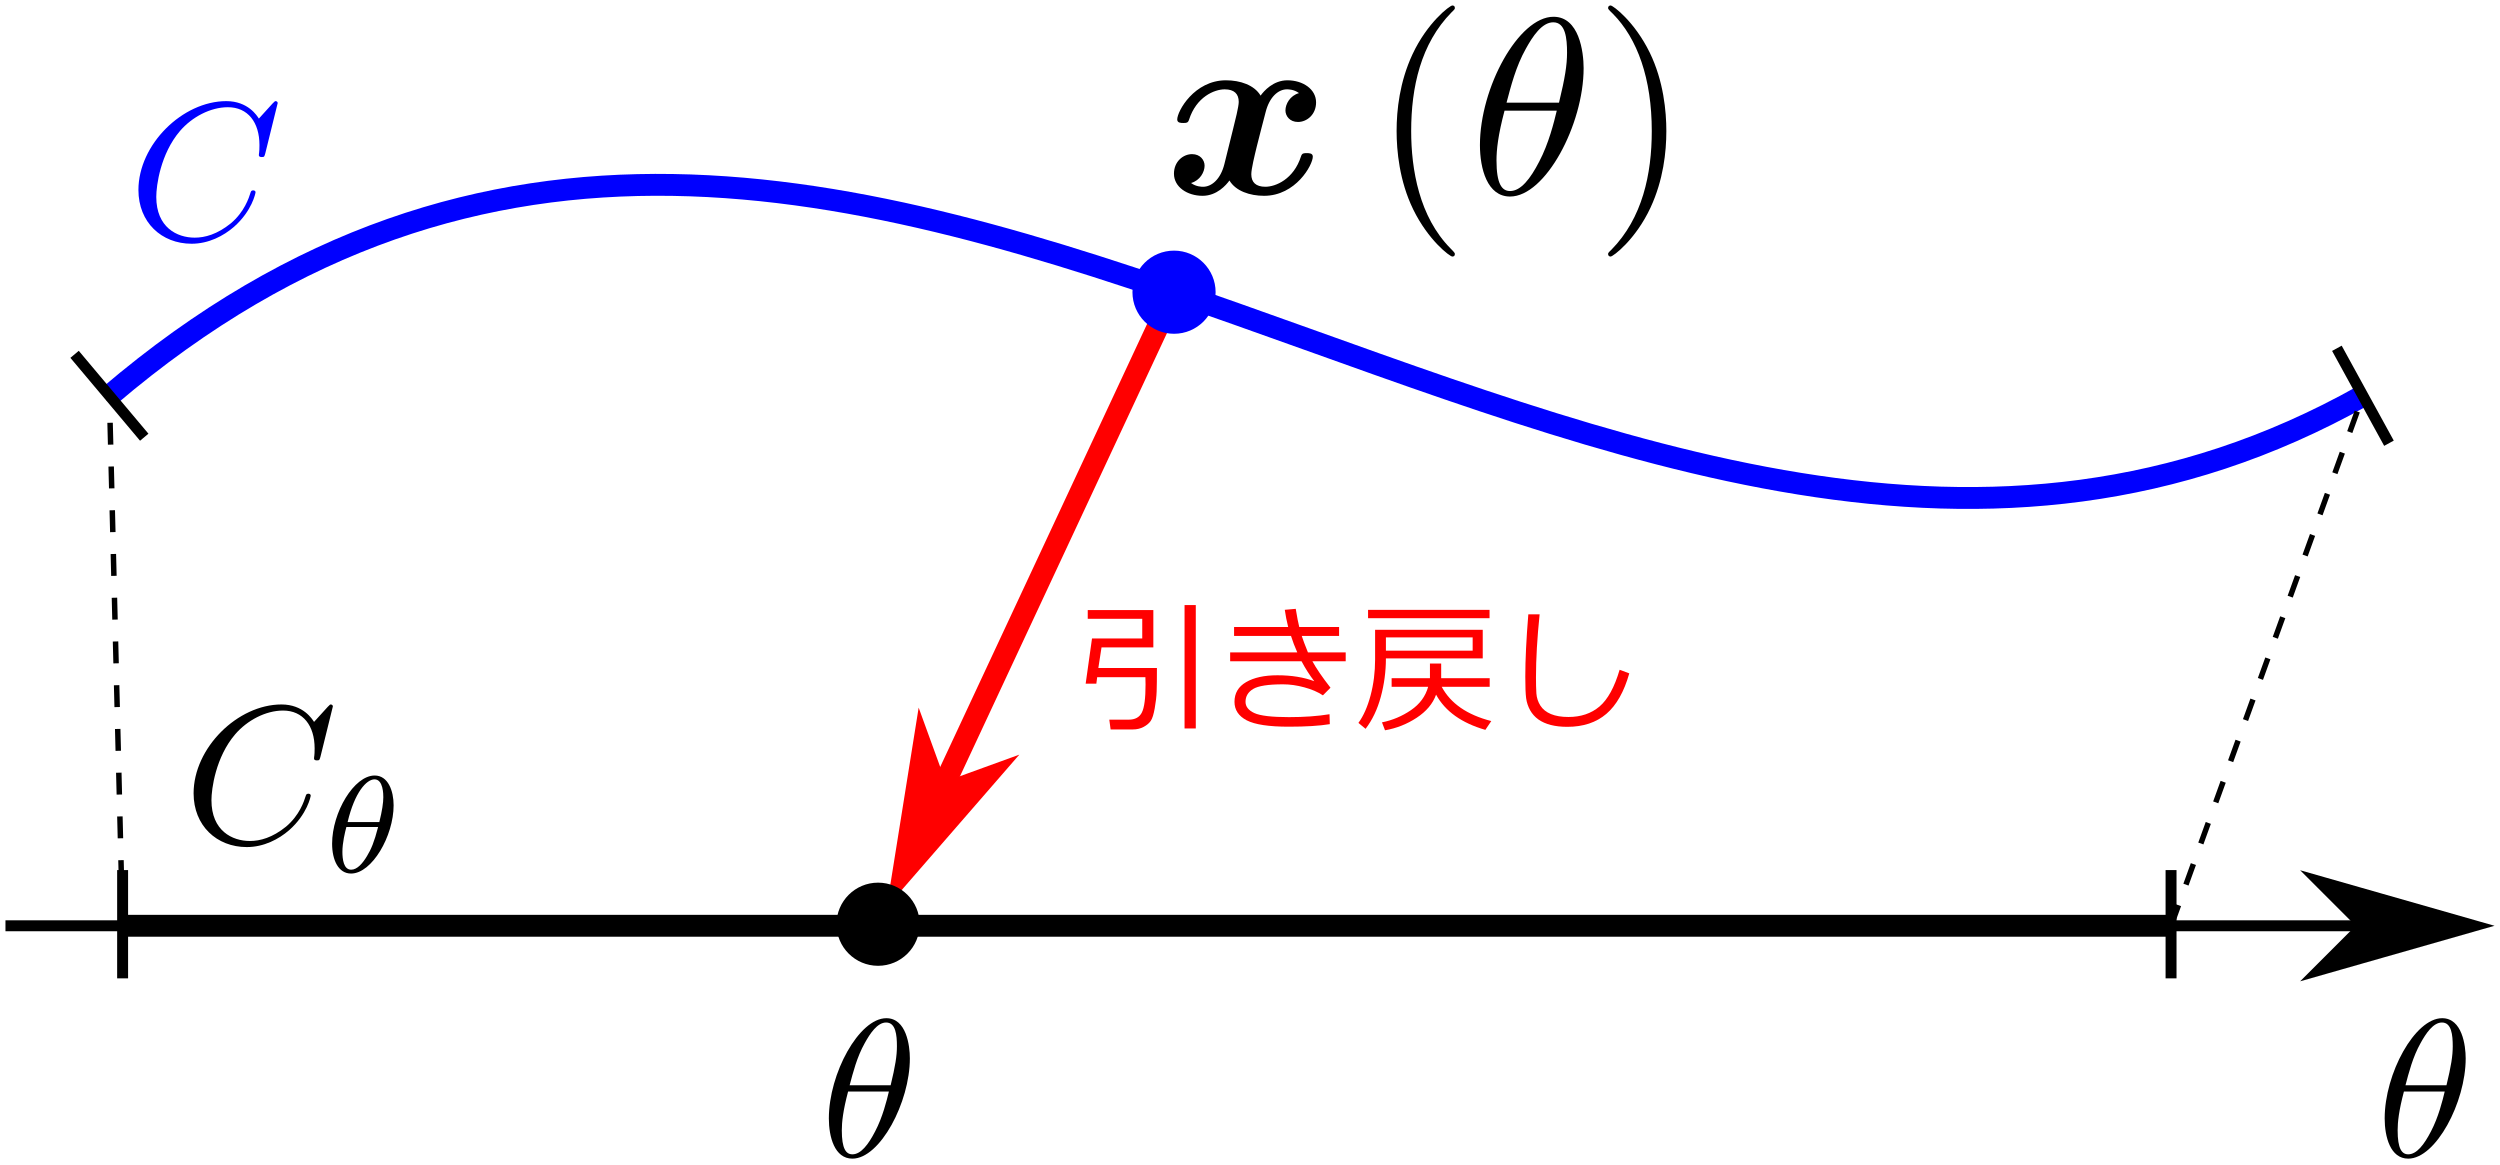
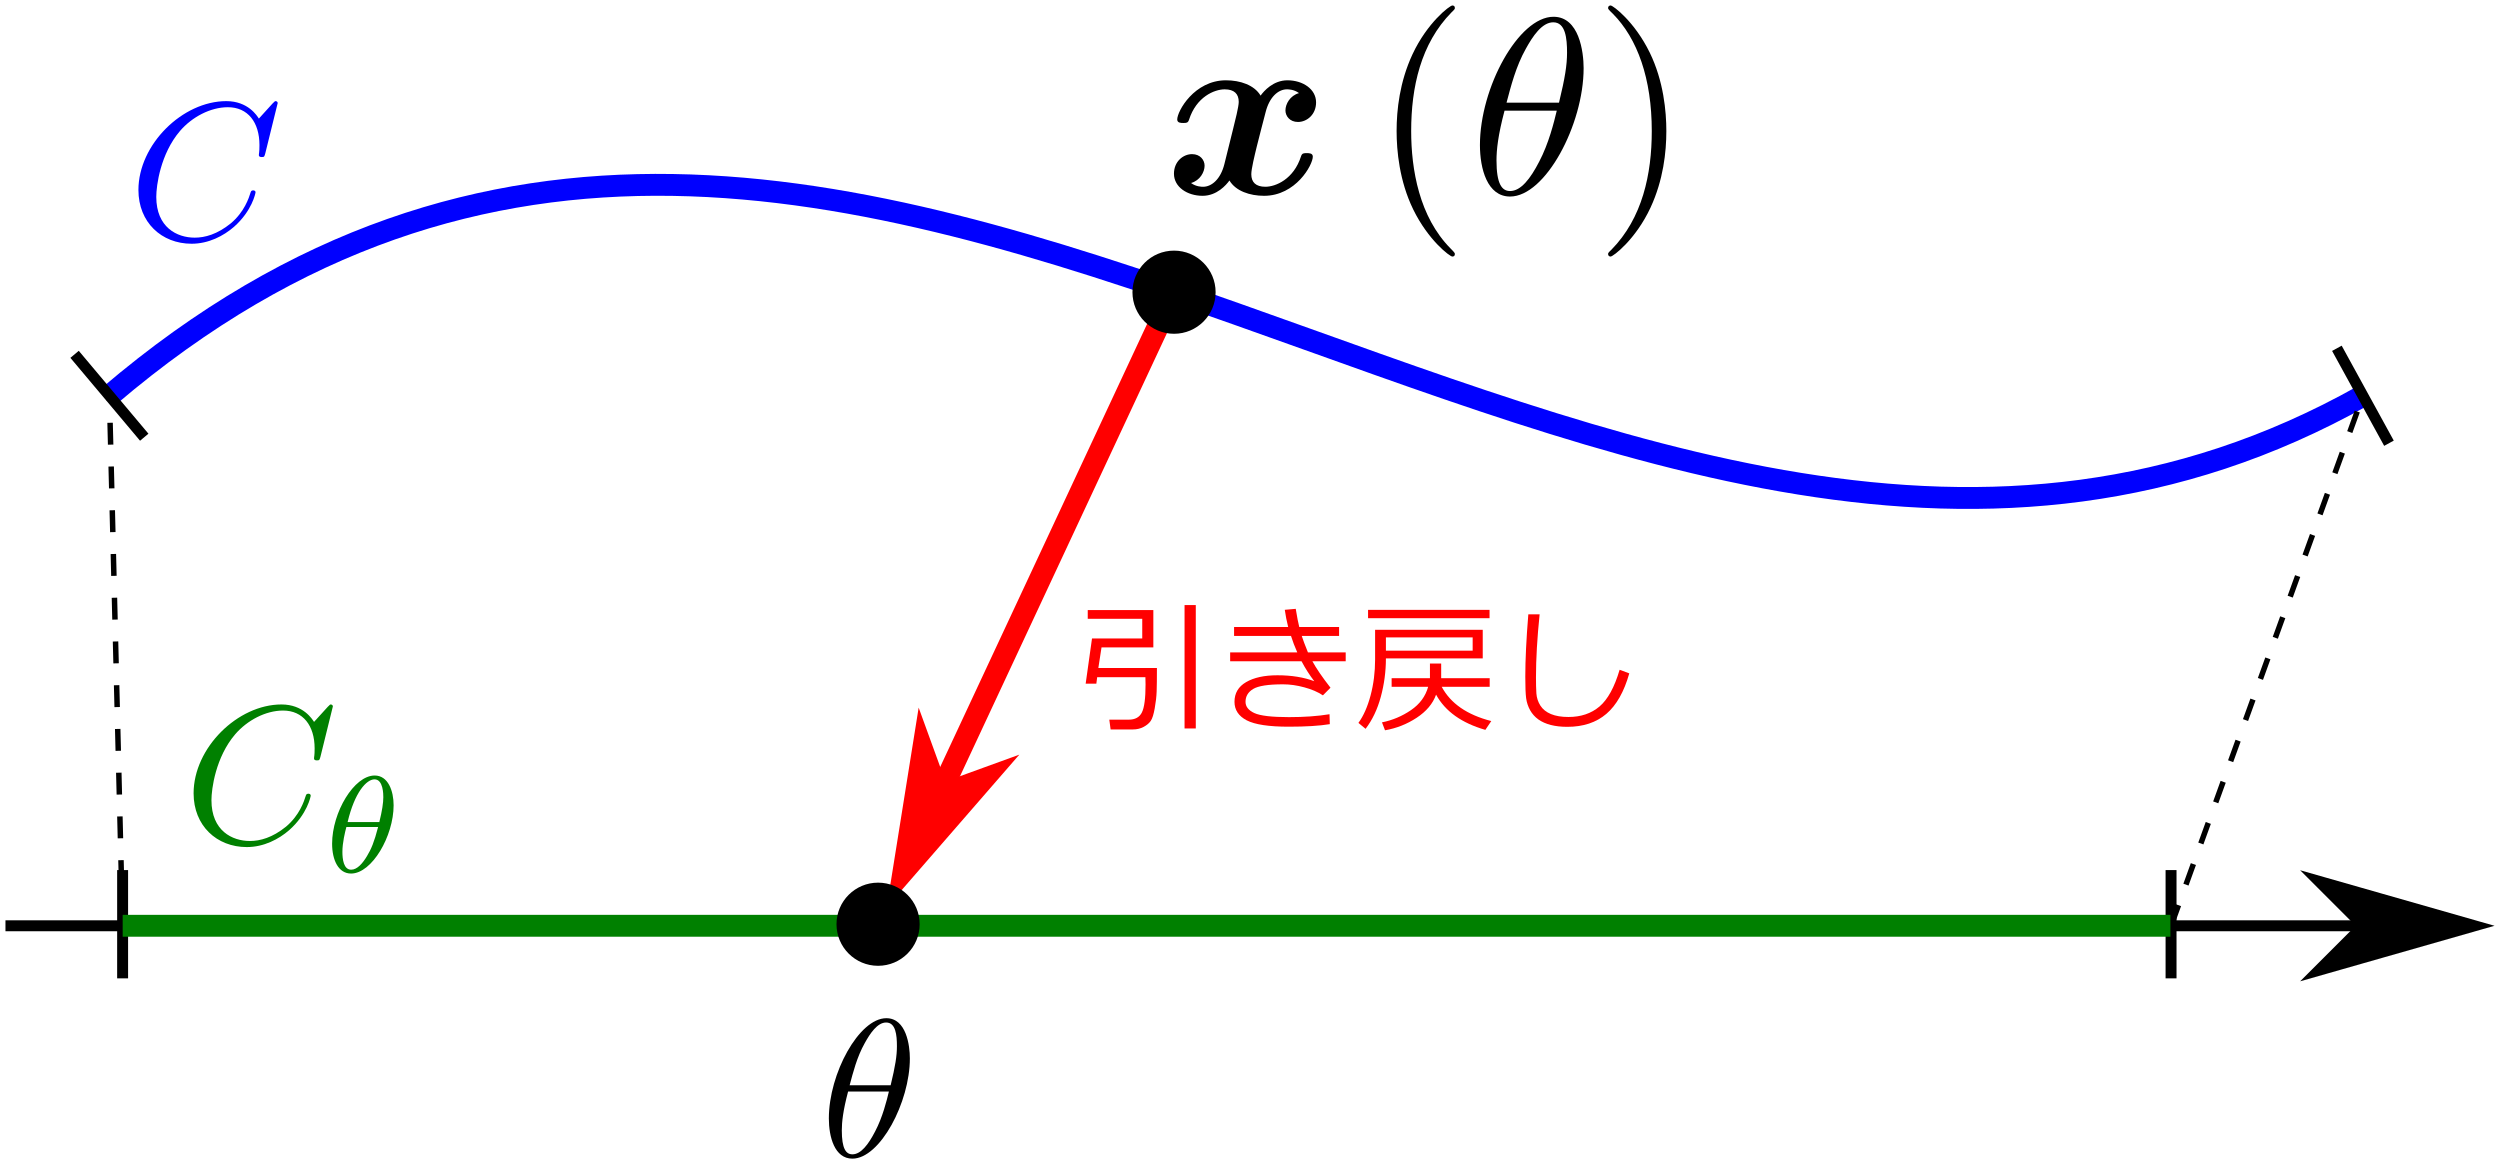
<svg xmlns="http://www.w3.org/2000/svg" width="228.554" height="106.424" version="1.1" viewBox="0 0 228.554 106.424">
  <defs>
    <marker id="Arrow1Lend" overflow="visible" orient="auto">
      <path transform="matrix(-.8 0 0 -.8 -10 0)" d="m0 0 5-5-17.5 5 17.5 5z" fill-rule="evenodd" stroke="#000" stroke-width="1pt" />
    </marker>
    <marker id="Arrow1Mend-6" overflow="visible" orient="auto">
      <path transform="matrix(-.4 0 0 -.4 -4 0)" d="m0 0 5-5-17.5 5 17.5 5z" fill="#f00" fill-rule="evenodd" stroke="#f00" stroke-width="1pt" />
    </marker>
  </defs>
  <g transform="translate(117.134 -234.1)">
    <g fill="none" shape-rendering="auto">
      <path d="m-116.634 318.736h225.613" color="#000000" color-rendering="auto" image-rendering="auto" marker-end="url(#Arrow1Lend)" solid-color="#000000" stroke="#000" style="isolation:auto;mix-blend-mode:normal" />
      <path d="m-107.131 270.282c68.673-58.542 137.346 38.572 206.02 0" color="#000000" color-rendering="auto" image-rendering="auto" solid-color="#000000" stroke="#00f" stroke-width="2" style="isolation:auto;mix-blend-mode:normal" />
      <g stroke="#000">
        <path d="m-105.924 313.644v9.899" color="#000000" color-rendering="auto" image-rendering="auto" solid-color="#000000" style="isolation:auto;mix-blend-mode:normal" />
        <path d="m-110.316 266.493 6.369 7.578" color="#000000" color-rendering="auto" image-rendering="auto" solid-color="#000000" style="isolation:auto;mix-blend-mode:normal" />
        <path d="m81.347 313.644v9.899" color="#000000" color-rendering="auto" image-rendering="auto" solid-color="#000000" style="isolation:auto;mix-blend-mode:normal" />
        <path d="m96.508 265.942 4.761 8.679" color="#000000" color-rendering="auto" image-rendering="auto" solid-color="#000000" style="isolation:auto;mix-blend-mode:normal" />
        <path d="m-105.924 318.736-1.207-48.454" color="#000000" color-rendering="auto" image-rendering="auto" solid-color="#000000" stroke-dasharray="2, 2" stroke-width=".5" style="isolation:auto;mix-blend-mode:normal" />
        <path d="m81.347 318.736 17.541-48.454" color="#000000" color-rendering="auto" image-rendering="auto" solid-color="#000000" stroke-dasharray="2, 2" stroke-width=".5" style="isolation:auto;mix-blend-mode:normal" />
      </g>
    </g>
    <g stroke-linejoin="round" stroke-miterlimit="1e5">
      <g stroke-width="1.5">
        <path d="m-33.953 330.861c0-1.184-0.323-3.676-2.152-3.676-2.493 0-5.254 5.057-5.254 9.164 0 1.686 0.52 3.676 2.152 3.676 2.529 0 5.254-5.147 5.254-9.164zm-5.505 2.457c0.305-1.148 0.664-2.582 1.381-3.856 0.484-0.879 1.148-1.883 1.955-1.883 0.879 0 0.986 1.148 0.986 2.17 0 0.879-0.143 1.793-0.574 3.569zm3.587 0.574c-0.197 0.825-0.574 2.349-1.255 3.64-0.628 1.219-1.309 2.098-2.08 2.098-0.592 0-0.968-0.52-0.968-2.188 0-0.753 0.108-1.793 0.574-3.551z" />
-         <path d="m108.283 330.861c0-1.184-0.323-3.676-2.152-3.676-2.493 0-5.254 5.057-5.254 9.164 0 1.686 0.52 3.676 2.152 3.676 2.529 0 5.254-5.147 5.254-9.164zm-5.505 2.457c0.305-1.148 0.664-2.582 1.381-3.856 0.484-0.879 1.148-1.883 1.955-1.883 0.879 0 0.986 1.148 0.986 2.17 0 0.879-0.143 1.793-0.574 3.569zm3.587 0.574c-0.197 0.825-0.574 2.349-1.255 3.64-0.628 1.219-1.309 2.098-2.08 2.098-0.592 0-0.968-0.52-0.968-2.188 0-0.753 0.108-1.793 0.574-3.551z" />
-         <path d="m-86.703 298.682c0-0.054-0.036-0.179-0.197-0.179-0.054 0-0.072 0.018-0.269 0.215l-1.255 1.381c-0.161-0.251-0.986-1.596-2.977-1.596-3.999 0-8.034 3.963-8.034 8.124 0 2.959 2.116 4.914 4.86 4.914 1.56 0 2.923-0.717 3.873-1.542 1.668-1.47 1.973-3.102 1.973-3.156 0-0.179-0.179-0.179-0.215-0.179-0.108 0-0.197 0.036-0.233 0.179-0.161 0.52-0.574 1.793-1.811 2.833-1.237 1.004-2.367 1.309-3.3 1.309-1.614 0-3.515-0.933-3.515-3.73 0-1.022 0.377-3.927 2.17-6.025 1.094-1.273 2.78-2.17 4.376-2.17 1.829 0 2.887 1.381 2.887 3.461 0 0.717-0.054 0.735-0.054 0.915s0.197 0.179 0.269 0.179c0.233 0 0.233-0.036 0.323-0.359z" />
-         <path d="m-81.149 307.722c0-1.318-0.502-2.724-1.732-2.724-1.883 0-3.891 3.364-3.891 6.239 0 1.494 0.577 2.724 1.732 2.724 1.908 0 3.891-3.427 3.891-6.239zm-4.205 1.531c0.64-2.711 1.72-3.904 2.46-3.904 0.803 0 0.803 1.393 0.803 1.632 0 0.49-0.1 1.218-0.364 2.272zm2.787 0.452c-0.351 1.368-0.64 2.046-1.017 2.661-0.389 0.653-0.891 1.243-1.444 1.243-0.69 0-0.803-0.954-0.803-1.632 0-0.828 0.238-1.808 0.364-2.272z" />
+         <path d="m-86.703 298.682c0-0.054-0.036-0.179-0.197-0.179-0.054 0-0.072 0.018-0.269 0.215l-1.255 1.381c-0.161-0.251-0.986-1.596-2.977-1.596-3.999 0-8.034 3.963-8.034 8.124 0 2.959 2.116 4.914 4.86 4.914 1.56 0 2.923-0.717 3.873-1.542 1.668-1.47 1.973-3.102 1.973-3.156 0-0.179-0.179-0.179-0.215-0.179-0.108 0-0.197 0.036-0.233 0.179-0.161 0.52-0.574 1.793-1.811 2.833-1.237 1.004-2.367 1.309-3.3 1.309-1.614 0-3.515-0.933-3.515-3.73 0-1.022 0.377-3.927 2.17-6.025 1.094-1.273 2.78-2.17 4.376-2.17 1.829 0 2.887 1.381 2.887 3.461 0 0.717-0.054 0.735-0.054 0.915s0.197 0.179 0.269 0.179c0.233 0 0.233-0.036 0.323-0.359z" fill="#008000" />
+         <path d="m-81.149 307.722c0-1.318-0.502-2.724-1.732-2.724-1.883 0-3.891 3.364-3.891 6.239 0 1.494 0.577 2.724 1.732 2.724 1.908 0 3.891-3.427 3.891-6.239zm-4.205 1.531c0.64-2.711 1.72-3.904 2.46-3.904 0.803 0 0.803 1.393 0.803 1.632 0 0.49-0.1 1.218-0.364 2.272zm2.787 0.452c-0.351 1.368-0.64 2.046-1.017 2.661-0.389 0.653-0.891 1.243-1.444 1.243-0.69 0-0.803-0.954-0.803-1.632 0-0.828 0.238-1.808 0.364-2.272z" fill="#008000" />
      </g>
      <g stroke-width="1.333">
        <path d="m1.623 242.611c-0.826 0.23-1.24 1.01-1.24 1.584 0 0.505 0.39 1.056 1.148 1.056 0.803 0 1.653-0.666 1.653-1.79 0-1.217-1.217-2.02-2.617-2.02-1.308 0-2.158 0.987-2.456 1.4-0.574-0.964-1.859-1.4-3.168-1.4-2.892 0-4.453 2.823-4.453 3.581 0 0.321 0.344 0.321 0.551 0.321 0.275 0 0.436 0 0.528-0.298 0.666-2.089 2.318-2.777 3.259-2.777 0.872 0 1.285 0.413 1.285 1.148 0 0.436-0.321 1.699-0.528 2.525l-0.78 3.145c-0.344 1.4-1.171 2.089-1.951 2.089-0.115 0-0.643 0-1.102-0.344 0.826-0.23 1.24-1.01 1.24-1.584 0-0.505-0.39-1.056-1.148-1.056-0.803 0-1.653 0.666-1.653 1.79 0 1.217 1.217 2.02 2.617 2.02 1.308 0 2.158-0.987 2.456-1.4 0.574 0.964 1.859 1.4 3.168 1.4 2.892 0 4.453-2.823 4.453-3.581 0-0.321-0.344-0.321-0.551-0.321-0.275 0-0.436 0-0.528 0.298-0.666 2.089-2.318 2.777-3.259 2.777-0.872 0-1.285-0.413-1.285-1.148 0-0.482 0.298-1.699 0.505-2.548 0.161-0.597 0.689-2.754 0.803-3.122 0.344-1.377 1.148-2.089 1.951-2.089 0.115 0 0.643 0 1.102 0.344z" />
        <path d="m15.872 257.325c0-0.069 0-0.115-0.39-0.505-2.869-2.892-3.604-7.23-3.604-10.742 0-3.994 0.872-7.988 3.696-10.857 0.298-0.275 0.298-0.321 0.298-0.39 0-0.161-0.092-0.23-0.23-0.23-0.23 0-2.295 1.561-3.65 4.476-1.171 2.525-1.446 5.073-1.446 7.001 0 1.79 0.252 4.568 1.515 7.162 1.377 2.823 3.351 4.315 3.581 4.315 0.138 0 0.23-0.069 0.23-0.23z" />
        <path d="m27.644 240.339c0-1.515-0.413-4.706-2.754-4.706-3.191 0-6.726 6.473-6.726 11.729 0 2.158 0.666 4.706 2.754 4.706 3.237 0 6.725-6.588 6.725-11.729zm-7.047 3.145c0.39-1.469 0.849-3.305 1.767-4.935 0.62-1.125 1.469-2.41 2.502-2.41 1.125 0 1.262 1.469 1.262 2.777 0 1.125-0.184 2.295-0.735 4.568zm4.591 0.735c-0.252 1.056-0.735 3.007-1.607 4.66-0.803 1.561-1.676 2.686-2.663 2.686-0.757 0-1.24-0.666-1.24-2.8 0-0.964 0.138-2.295 0.735-4.545z" />
        <path d="m35.206 246.077c0-1.79-0.252-4.568-1.515-7.162-1.377-2.823-3.351-4.315-3.581-4.315-0.138 0-0.23 0.092-0.23 0.23 0 0.069 0 0.115 0.436 0.528 2.249 2.272 3.558 5.922 3.558 10.72 0 3.925-0.849 7.965-3.696 10.857-0.298 0.275-0.298 0.321-0.298 0.39 0 0.138 0.092 0.23 0.23 0.23 0.23 0 2.295-1.561 3.65-4.476 1.171-2.525 1.446-5.073 1.446-7.001z" />
      </g>
    </g>
    <path d="m-9.805 260.813-24.596 52.662" color="#000000" color-rendering="auto" fill="none" image-rendering="auto" marker-end="url(#Arrow1Mend-6)" shape-rendering="auto" solid-color="#000000" stroke="#f00" stroke-width="2" style="isolation:auto;mix-blend-mode:normal" />
-     <circle cx="-36.859" cy="318.594" r="3.801" />
-     <circle cx="-9.802" cy="260.814" r="3.801" fill="#00f" />
+     <circle cx="-9.802" cy="260.814" r="3.801" style="font-variant-east_asian:normal" />
    <g fill="#f00">
      <path d="m-8.84 300.7v-11.283h1.027v11.283zm-6.76 0.088-0.12-0.895h1.777q0.876 0 1.203-0.661 0.334-0.668 0.334-2.551 0-0.101-0.013-0.668h-4.41l-0.076 0.592h-0.976l0.58-4.133h4.593v-1.802h-4.983v-0.794h5.997v3.408h-4.737l-0.29 1.884h5.355q0 1.43-0.025 2.142t-0.176 1.543q-0.145 0.832-0.365 1.153-0.214 0.315-0.649 0.548t-0.983 0.233z" />
      <path d="m4.502 296.971-0.693 0.699q-0.687-0.46-1.695-0.731-1.008-0.277-1.947-0.277-2.041 0-2.74 0.428-0.693 0.422-0.693 1.172 0 0.655 0.806 1.027 0.806 0.372 3.169 0.372 2.092 0 3.704-0.265l0.025 0.907q-1.405 0.233-3.755 0.233-2.715 0-3.837-0.58-1.121-0.586-1.121-1.695 0-1.184 1.065-1.802 1.071-0.624 2.86-0.624 1.928 0 3.37 0.542-0.63-0.813-1.165-1.821h-6.527v-0.813h6.136q-0.346-0.781-0.573-1.506h-5.204v-0.813h4.945q-0.202-0.806-0.309-1.575l1.002-0.088q0.183 1.128 0.321 1.663h3.641v0.813h-3.414q0.17 0.529 0.567 1.506h3.452v0.813h-3.043q0.523 0.97 1.651 2.413z" />
      <path d="m7.936 290.614v-0.756h11.107v0.756zm1.632 3.679q0 1.795-0.466 3.509-0.46 1.707-1.392 2.929l-0.655-0.542q0.693-0.951 1.109-2.501 0.416-1.556 0.416-3.288v-2.721h9.84v2.614zm7.931-1.921h-7.931v1.216h7.931zm-3.345 5.235q-0.441 1.235-1.77 2.11-1.329 0.876-2.898 1.147l-0.277-0.724q1.436-0.29 2.646-1.115 1.21-0.825 1.575-2.136h-3.339v-0.787h3.503v-1.342h1.027v1.342h4.435v0.787h-4.385q1.216 2.281 4.53 3.131l-0.542 0.806q-3.257-0.939-4.504-3.219z" />
      <path d="m31.818 295.66q-0.712 2.52-2.098 3.704t-3.566 1.184q-0.85 0-1.512-0.17t-1.134-0.504q-0.472-0.34-0.756-0.844-0.283-0.51-0.365-1.102-0.076-0.592-0.076-1.959 0-2.325 0.277-5.708h1.033q-0.334 3.244-0.334 5.758 0 0.876 0.038 1.48 0.044 0.598 0.365 1.109 0.328 0.51 0.97 0.775t1.594 0.265q1.707 0 2.841-0.958 1.134-0.964 1.84-3.358z" />
    </g>
    <path d="m-91.747 243.524c0-0.054-0.036-0.179-0.197-0.179-0.054 0-0.072 0.018-0.269 0.215l-1.255 1.381c-0.161-0.251-0.986-1.596-2.977-1.596-3.999 0-8.034 3.963-8.034 8.124 0 2.959 2.116 4.914 4.86 4.914 1.56 0 2.923-0.717 3.873-1.542 1.668-1.47 1.973-3.102 1.973-3.156 0-0.179-0.179-0.179-0.215-0.179-0.108 0-0.197 0.036-0.233 0.179-0.161 0.52-0.574 1.793-1.811 2.833-1.237 1.004-2.367 1.309-3.3 1.309-1.614 0-3.515-0.932-3.515-3.73 0-1.022 0.377-3.927 2.17-6.025 1.094-1.273 2.78-2.17 4.376-2.17 1.829 0 2.887 1.381 2.887 3.461 0 0.717-0.054 0.735-0.054 0.915 0 0.179 0.197 0.179 0.269 0.179 0.233 0 0.233-0.036 0.323-0.359z" fill="#00f" />
-     <path d="m-105.918 318.736h187.206" color="#000000" color-rendering="auto" fill="none" image-rendering="auto" shape-rendering="auto" solid-color="#000000" stroke="#000" stroke-width="2" style="isolation:auto;mix-blend-mode:normal" />
+     <path d="m-105.918 318.736h187.206" color="#000000" color-rendering="auto" fill="none" image-rendering="auto" shape-rendering="auto" solid-color="#000000" stroke="#008000" stroke-width="2" style="isolation:auto;mix-blend-mode:normal" />
+     <circle cx="-36.859" cy="318.594" r="3.801" />
  </g>
</svg>
